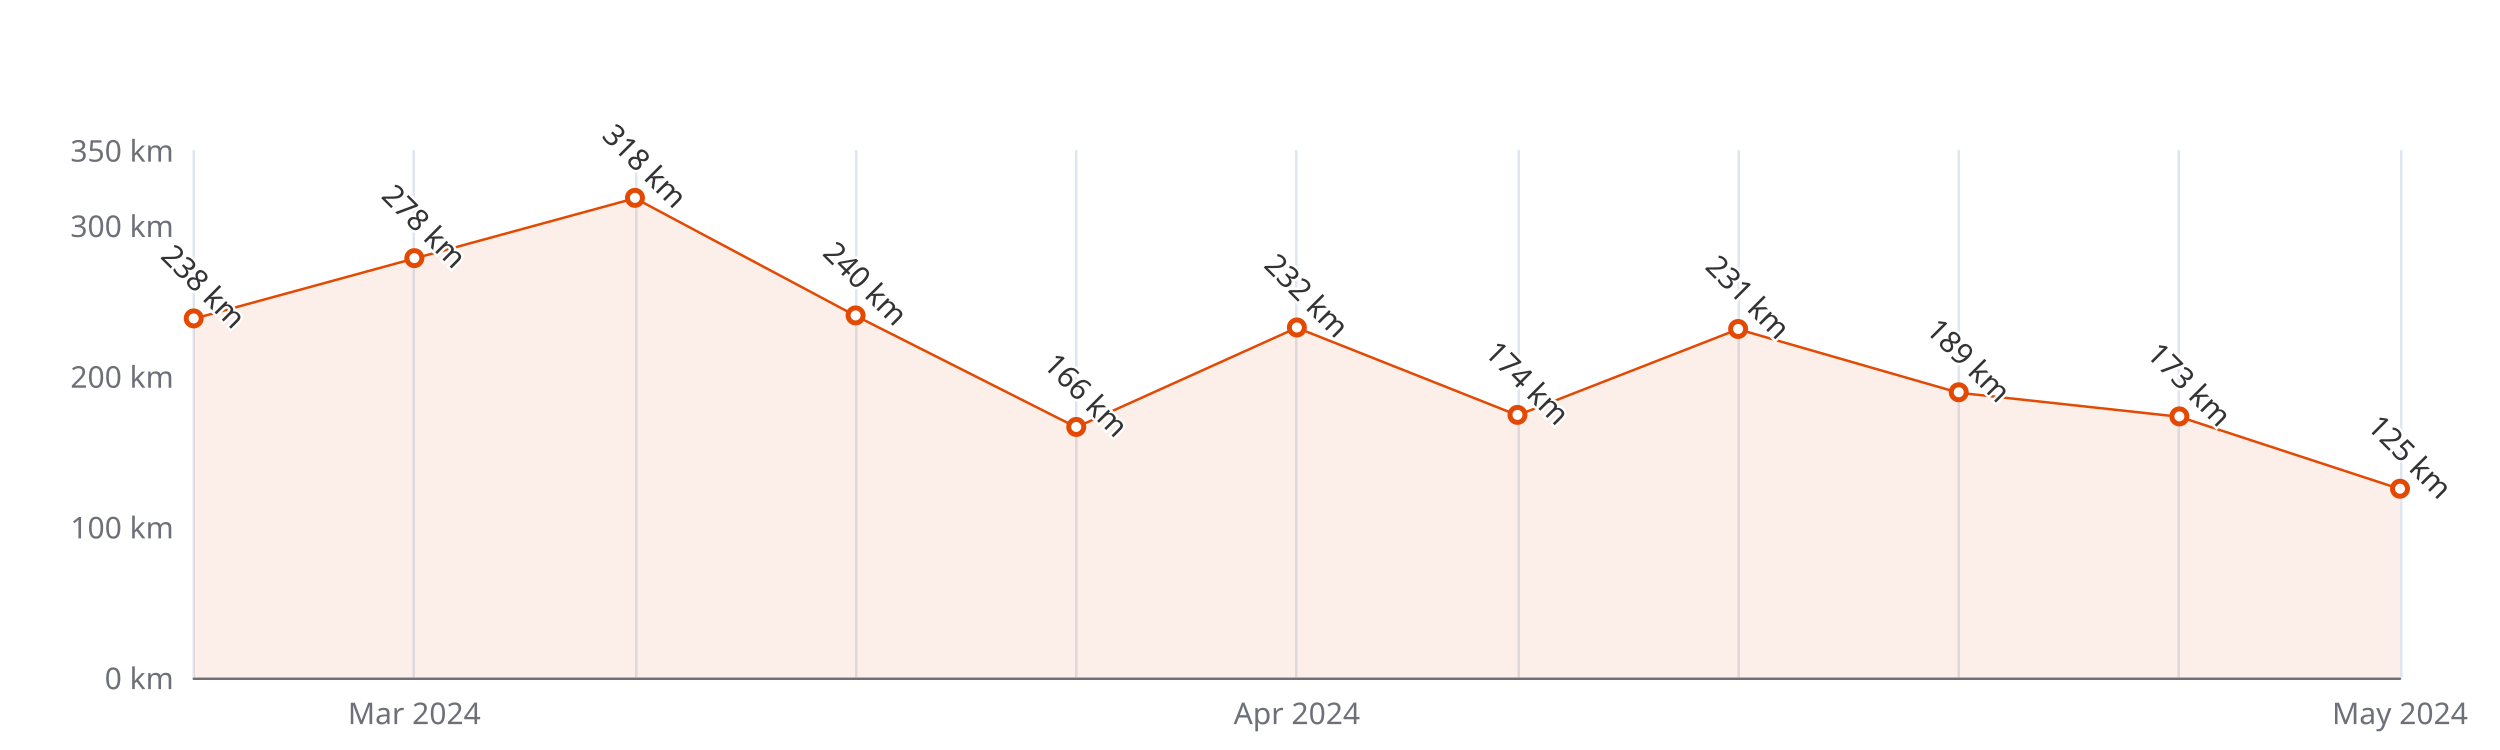
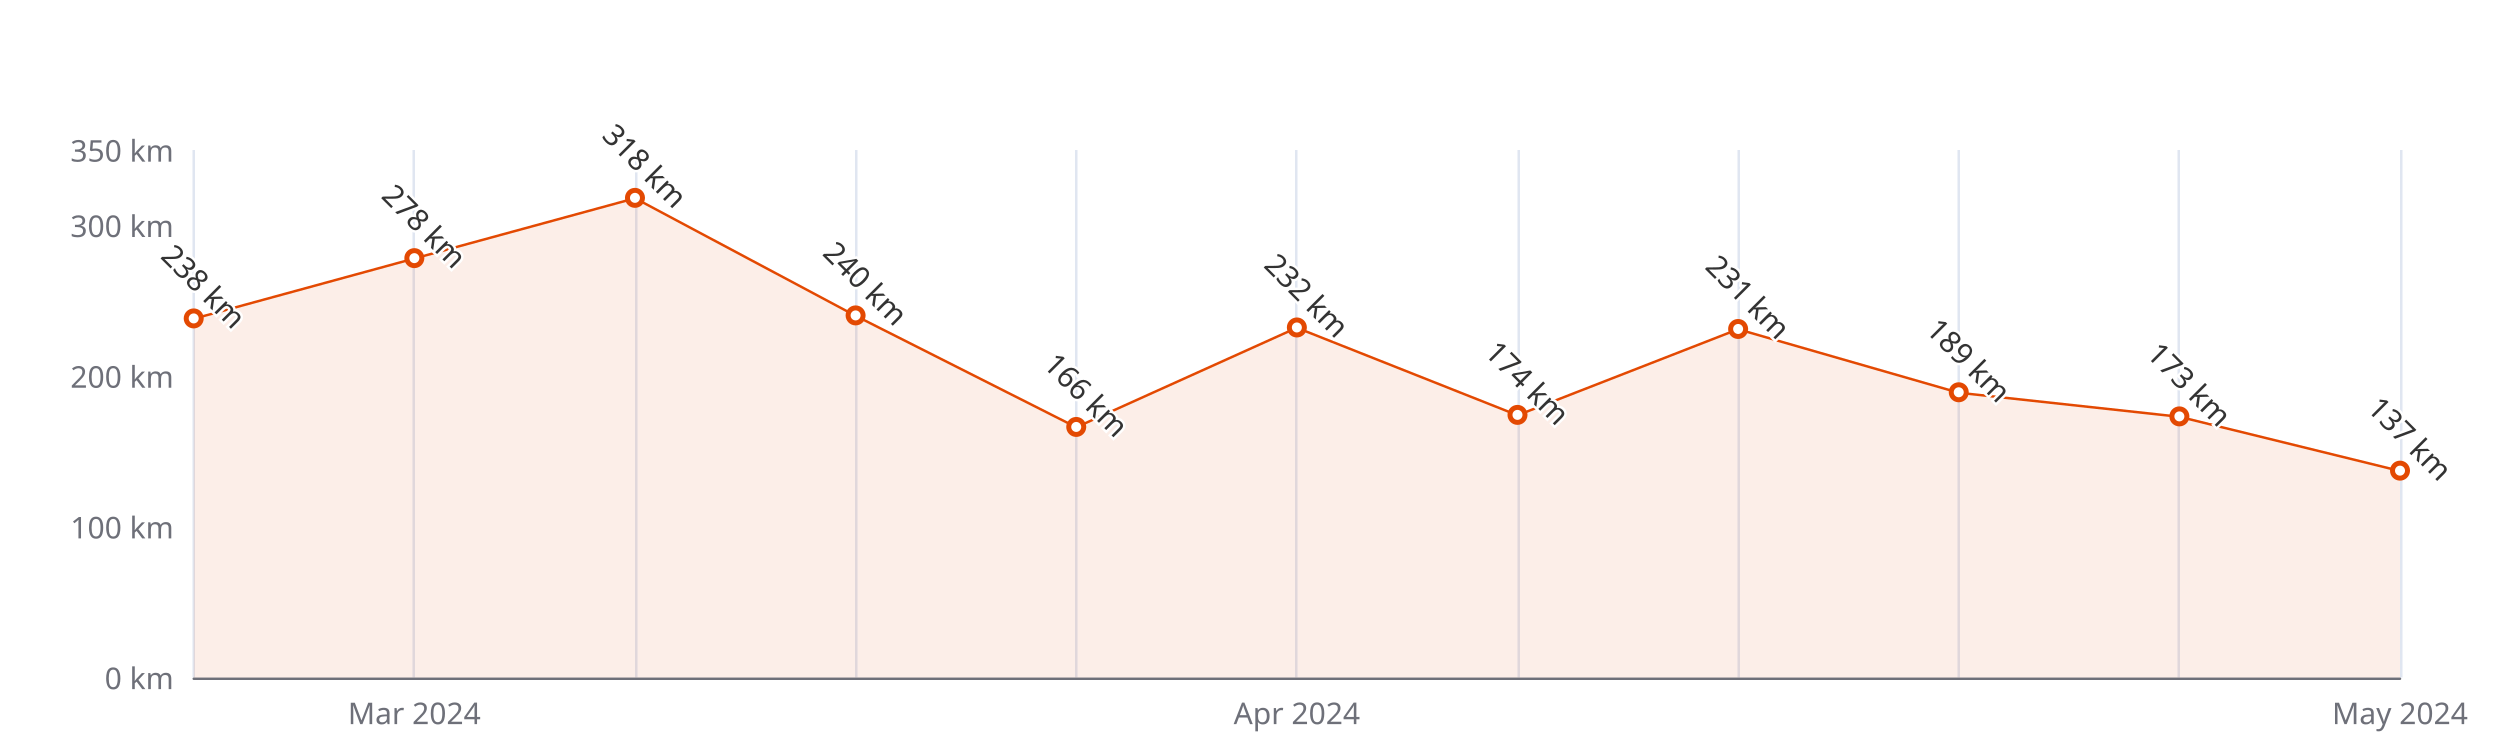
<svg xmlns="http://www.w3.org/2000/svg" width="1000" height="300" version="1.1" baseProfile="full" viewBox="0 0 1000 300">
  <rect width="1000" height="300" x="0" y="0" id="0" fill="#ffffff" />
  <path d="M77.5 60L77.5 271" fill="none" stroke="#E0E6F1" />
  <path d="M165.5 60L165.5 271" fill="none" stroke="#E0E6F1" />
  <path d="M254.5 60L254.5 271" fill="none" stroke="#E0E6F1" />
  <path d="M342.5 60L342.5 271" fill="none" stroke="#E0E6F1" />
  <path d="M430.5 60L430.5 271" fill="none" stroke="#E0E6F1" />
  <path d="M518.5 60L518.5 271" fill="none" stroke="#E0E6F1" />
  <path d="M607.5 60L607.5 271" fill="none" stroke="#E0E6F1" />
  <path d="M695.5 60L695.5 271" fill="none" stroke="#E0E6F1" />
  <path d="M783.5 60L783.5 271" fill="none" stroke="#E0E6F1" />
  <path d="M871.5 60L871.5 271" fill="none" stroke="#E0E6F1" />
  <path d="M960.5 60L960.5 271" fill="none" stroke="#E0E6F1" />
  <path d="M77.5 271.5L960 271.5" fill="none" stroke="#6E7079" stroke-linecap="round" />
  <text dominant-baseline="central" text-anchor="end" style="font-size:12px;font-family:sans-serif;" xml:space="preserve" transform="translate(69.48 271)" fill="#6E7079">0 km</text>
  <text dominant-baseline="central" text-anchor="end" style="font-size:12px;font-family:sans-serif;" xml:space="preserve" transform="translate(69.48 210.7143)" fill="#6E7079">100 km</text>
  <text dominant-baseline="central" text-anchor="end" style="font-size:12px;font-family:sans-serif;" xml:space="preserve" transform="translate(69.48 150.4286)" fill="#6E7079">200 km</text>
  <text dominant-baseline="central" text-anchor="end" style="font-size:12px;font-family:sans-serif;" xml:space="preserve" transform="translate(69.48 90.1429)" fill="#6E7079">300 km</text>
  <text dominant-baseline="central" text-anchor="end" style="font-size:12px;font-family:sans-serif;" xml:space="preserve" transform="translate(69.48 60)" fill="#6E7079">350 km</text>
  <text dominant-baseline="central" text-anchor="middle" style="font-size:12px;font-family:sans-serif;" xml:space="preserve" y="6" transform="translate(165.732 279)" fill="#6E7079">Mar 2024</text>
  <text dominant-baseline="central" text-anchor="middle" style="font-size:12px;font-family:sans-serif;" xml:space="preserve" y="6" transform="translate(518.74 279)" fill="#6E7079">Apr 2024</text>
  <text dominant-baseline="central" text-anchor="middle" style="font-size:12px;font-family:sans-serif;" xml:space="preserve" y="6" transform="translate(960 279)" fill="#6E7079">May 2024</text>
  <g clip-path="url(#zr5-c0)">
-     <path d="M77.5 127.5L165.7 103.4L254 79.3L342.2 126.3L430.5 170.9L518.7 131.1L607 166.1L695.2 131.7L783.5 157.1L871.7 166.7L960 195.6L960 271L871.7 271L783.5 271L695.2 271L607 271L518.7 271L430.5 271L342.2 271L254 271L165.7 271L77.5 271Z" fill="rgb(227,73,2)" fill-opacity="0.09" />
-     <path d="M77.5 127.5L165.7 103.4L254 79.3L342.2 126.3L430.5 170.9L518.7 131.1L607 166.1L695.2 131.7L783.5 157.1L871.7 166.7L960 195.6" fill="none" stroke="#E34902" stroke-linejoin="bevel" />
+     <path d="M77.5 127.5L165.7 103.4L254 79.3L342.2 126.3L430.5 170.9L518.7 131.1L607 166.1L695.2 131.7L783.5 157.1L871.7 166.7L960 188.4L960 271L871.7 271L783.5 271L695.2 271L607 271L518.7 271L430.5 271L342.2 271L254 271L165.7 271L77.5 271Z" fill="rgb(227,73,2)" fill-opacity="0.09" />
+     <path d="M77.5 127.5L165.7 103.4L254 79.3L342.2 126.3L430.5 170.9L518.7 131.1L607 166.1L695.2 131.7L783.5 157.1L871.7 166.7L960 188.4" fill="none" stroke="#E34902" stroke-linejoin="bevel" />
  </g>
  <path d="M1 0A1 1 0 1 1 1 -0.1A1 1 0 0 1 1 0" transform="matrix(3,0,0,3,77.48,127.52)" fill="#fff" stroke="#E34902" stroke-width="0.667" />
  <path d="M1 0A1 1 0 1 1 1 -0.1A1 1 0 0 1 1 0" transform="matrix(3,0,0,3,165.732,103.4057)" fill="#fff" stroke="#E34902" stroke-width="0.667" />
  <path d="M1 0A1 1 0 1 1 1 -0.1A1 1 0 0 1 1 0" transform="matrix(3,0,0,3,253.984,79.2914)" fill="#fff" stroke="#E34902" stroke-width="0.667" />
  <path d="M1 0A1 1 0 1 1 1 -0.1A1 1 0 0 1 1 0" transform="matrix(3,0,0,3,342.236,126.3143)" fill="#fff" stroke="#E34902" stroke-width="0.667" />
  <path d="M1 0A1 1 0 1 1 1 -0.1A1 1 0 0 1 1 0" transform="matrix(3,0,0,3,430.488,170.9257)" fill="#fff" stroke="#E34902" stroke-width="0.667" />
  <path d="M1 0A1 1 0 1 1 1 -0.1A1 1 0 0 1 1 0" transform="matrix(3,0,0,3,518.74,131.1371)" fill="#fff" stroke="#E34902" stroke-width="0.667" />
  <path d="M1 0A1 1 0 1 1 1 -0.1A1 1 0 0 1 1 0" transform="matrix(3,0,0,3,606.992,166.1029)" fill="#fff" stroke="#E34902" stroke-width="0.667" />
  <path d="M1 0A1 1 0 1 1 1 -0.1A1 1 0 0 1 1 0" transform="matrix(3,0,0,3,695.244,131.74)" fill="#fff" stroke="#E34902" stroke-width="0.667" />
  <path d="M1 0A1 1 0 1 1 1 -0.1A1 1 0 0 1 1 0" transform="matrix(3,0,0,3,783.496,157.06)" fill="#fff" stroke="#E34902" stroke-width="0.667" />
  <path d="M1 0A1 1 0 1 1 1 -0.1A1 1 0 0 1 1 0" transform="matrix(3,0,0,3,871.748,166.7057)" fill="#fff" stroke="#E34902" stroke-width="0.667" />
-   <path d="M1 0A1 1 0 1 1 1 -0.1A1 1 0 0 1 1 0" transform="matrix(3,0,0,3,960,195.6429)" fill="#fff" stroke="#E34902" stroke-width="0.667" />
+   <path d="M1 0A1 1 0 1 1 1 -0.1A1 1 0 0 1 1 0" transform="matrix(3,0,0,3,960,188.4086)" fill="#fff" stroke="#E34902" stroke-width="0.667" />
  <text dominant-baseline="central" text-anchor="middle" style="font-size:12px;font-family:sans-serif;" xml:space="preserve" y="-6" transform="matrix(0.707,0.707,-0.707,0.707,77.48,118.52)" fill="#333" stroke="rgb(255,255,255)" stroke-width="2" paint-order="stroke" stroke-miterlimit="2">238 km</text>
  <text dominant-baseline="central" text-anchor="middle" style="font-size:12px;font-family:sans-serif;" xml:space="preserve" y="-6" transform="matrix(0.707,0.707,-0.707,0.707,165.732,94.4057)" fill="#333" stroke="rgb(255,255,255)" stroke-width="2" paint-order="stroke" stroke-miterlimit="2">278 km</text>
  <text dominant-baseline="central" text-anchor="middle" style="font-size:12px;font-family:sans-serif;" xml:space="preserve" y="-6" transform="matrix(0.707,0.707,-0.707,0.707,253.984,70.2914)" fill="#333" stroke="rgb(255,255,255)" stroke-width="2" paint-order="stroke" stroke-miterlimit="2">318 km</text>
  <text dominant-baseline="central" text-anchor="middle" style="font-size:12px;font-family:sans-serif;" xml:space="preserve" y="-6" transform="matrix(0.707,0.707,-0.707,0.707,342.236,117.3143)" fill="#333" stroke="rgb(255,255,255)" stroke-width="2" paint-order="stroke" stroke-miterlimit="2">240 km</text>
  <text dominant-baseline="central" text-anchor="middle" style="font-size:12px;font-family:sans-serif;" xml:space="preserve" y="-6" transform="matrix(0.707,0.707,-0.707,0.707,430.488,161.9257)" fill="#333" stroke="rgb(255,255,255)" stroke-width="2" paint-order="stroke" stroke-miterlimit="2">166 km</text>
  <text dominant-baseline="central" text-anchor="middle" style="font-size:12px;font-family:sans-serif;" xml:space="preserve" y="-6" transform="matrix(0.707,0.707,-0.707,0.707,518.74,122.1371)" fill="#333" stroke="rgb(255,255,255)" stroke-width="2" paint-order="stroke" stroke-miterlimit="2">232 km</text>
  <text dominant-baseline="central" text-anchor="middle" style="font-size:12px;font-family:sans-serif;" xml:space="preserve" y="-6" transform="matrix(0.707,0.707,-0.707,0.707,606.992,157.1029)" fill="#333" stroke="rgb(255,255,255)" stroke-width="2" paint-order="stroke" stroke-miterlimit="2">174 km</text>
  <text dominant-baseline="central" text-anchor="middle" style="font-size:12px;font-family:sans-serif;" xml:space="preserve" y="-6" transform="matrix(0.707,0.707,-0.707,0.707,695.244,122.74)" fill="#333" stroke="rgb(255,255,255)" stroke-width="2" paint-order="stroke" stroke-miterlimit="2">231 km</text>
  <text dominant-baseline="central" text-anchor="middle" style="font-size:12px;font-family:sans-serif;" xml:space="preserve" y="-6" transform="matrix(0.707,0.707,-0.707,0.707,783.496,148.06)" fill="#333" stroke="rgb(255,255,255)" stroke-width="2" paint-order="stroke" stroke-miterlimit="2">189 km</text>
  <text dominant-baseline="central" text-anchor="middle" style="font-size:12px;font-family:sans-serif;" xml:space="preserve" y="-6" transform="matrix(0.707,0.707,-0.707,0.707,871.748,157.7057)" fill="#333" stroke="rgb(255,255,255)" stroke-width="2" paint-order="stroke" stroke-miterlimit="2">173 km</text>
-   <text dominant-baseline="central" text-anchor="middle" style="font-size:12px;font-family:sans-serif;" xml:space="preserve" y="-6" transform="matrix(0.707,0.707,-0.707,0.707,960,186.6429)" fill="#333" stroke="rgb(255,255,255)" stroke-width="2" paint-order="stroke" stroke-miterlimit="2">125 km</text>
+   <text dominant-baseline="central" text-anchor="middle" style="font-size:12px;font-family:sans-serif;" xml:space="preserve" y="-6" transform="matrix(0.707,0.707,-0.707,0.707,960,179.4086)" fill="#333" stroke="rgb(255,255,255)" stroke-width="2" paint-order="stroke" stroke-miterlimit="2">137 km</text>
  <defs>
    <clipPath id="zr5-c0">
      <path d="M76 59.5l884 0l0 212l-884 0Z" fill="#000" />
    </clipPath>
  </defs>
</svg>
